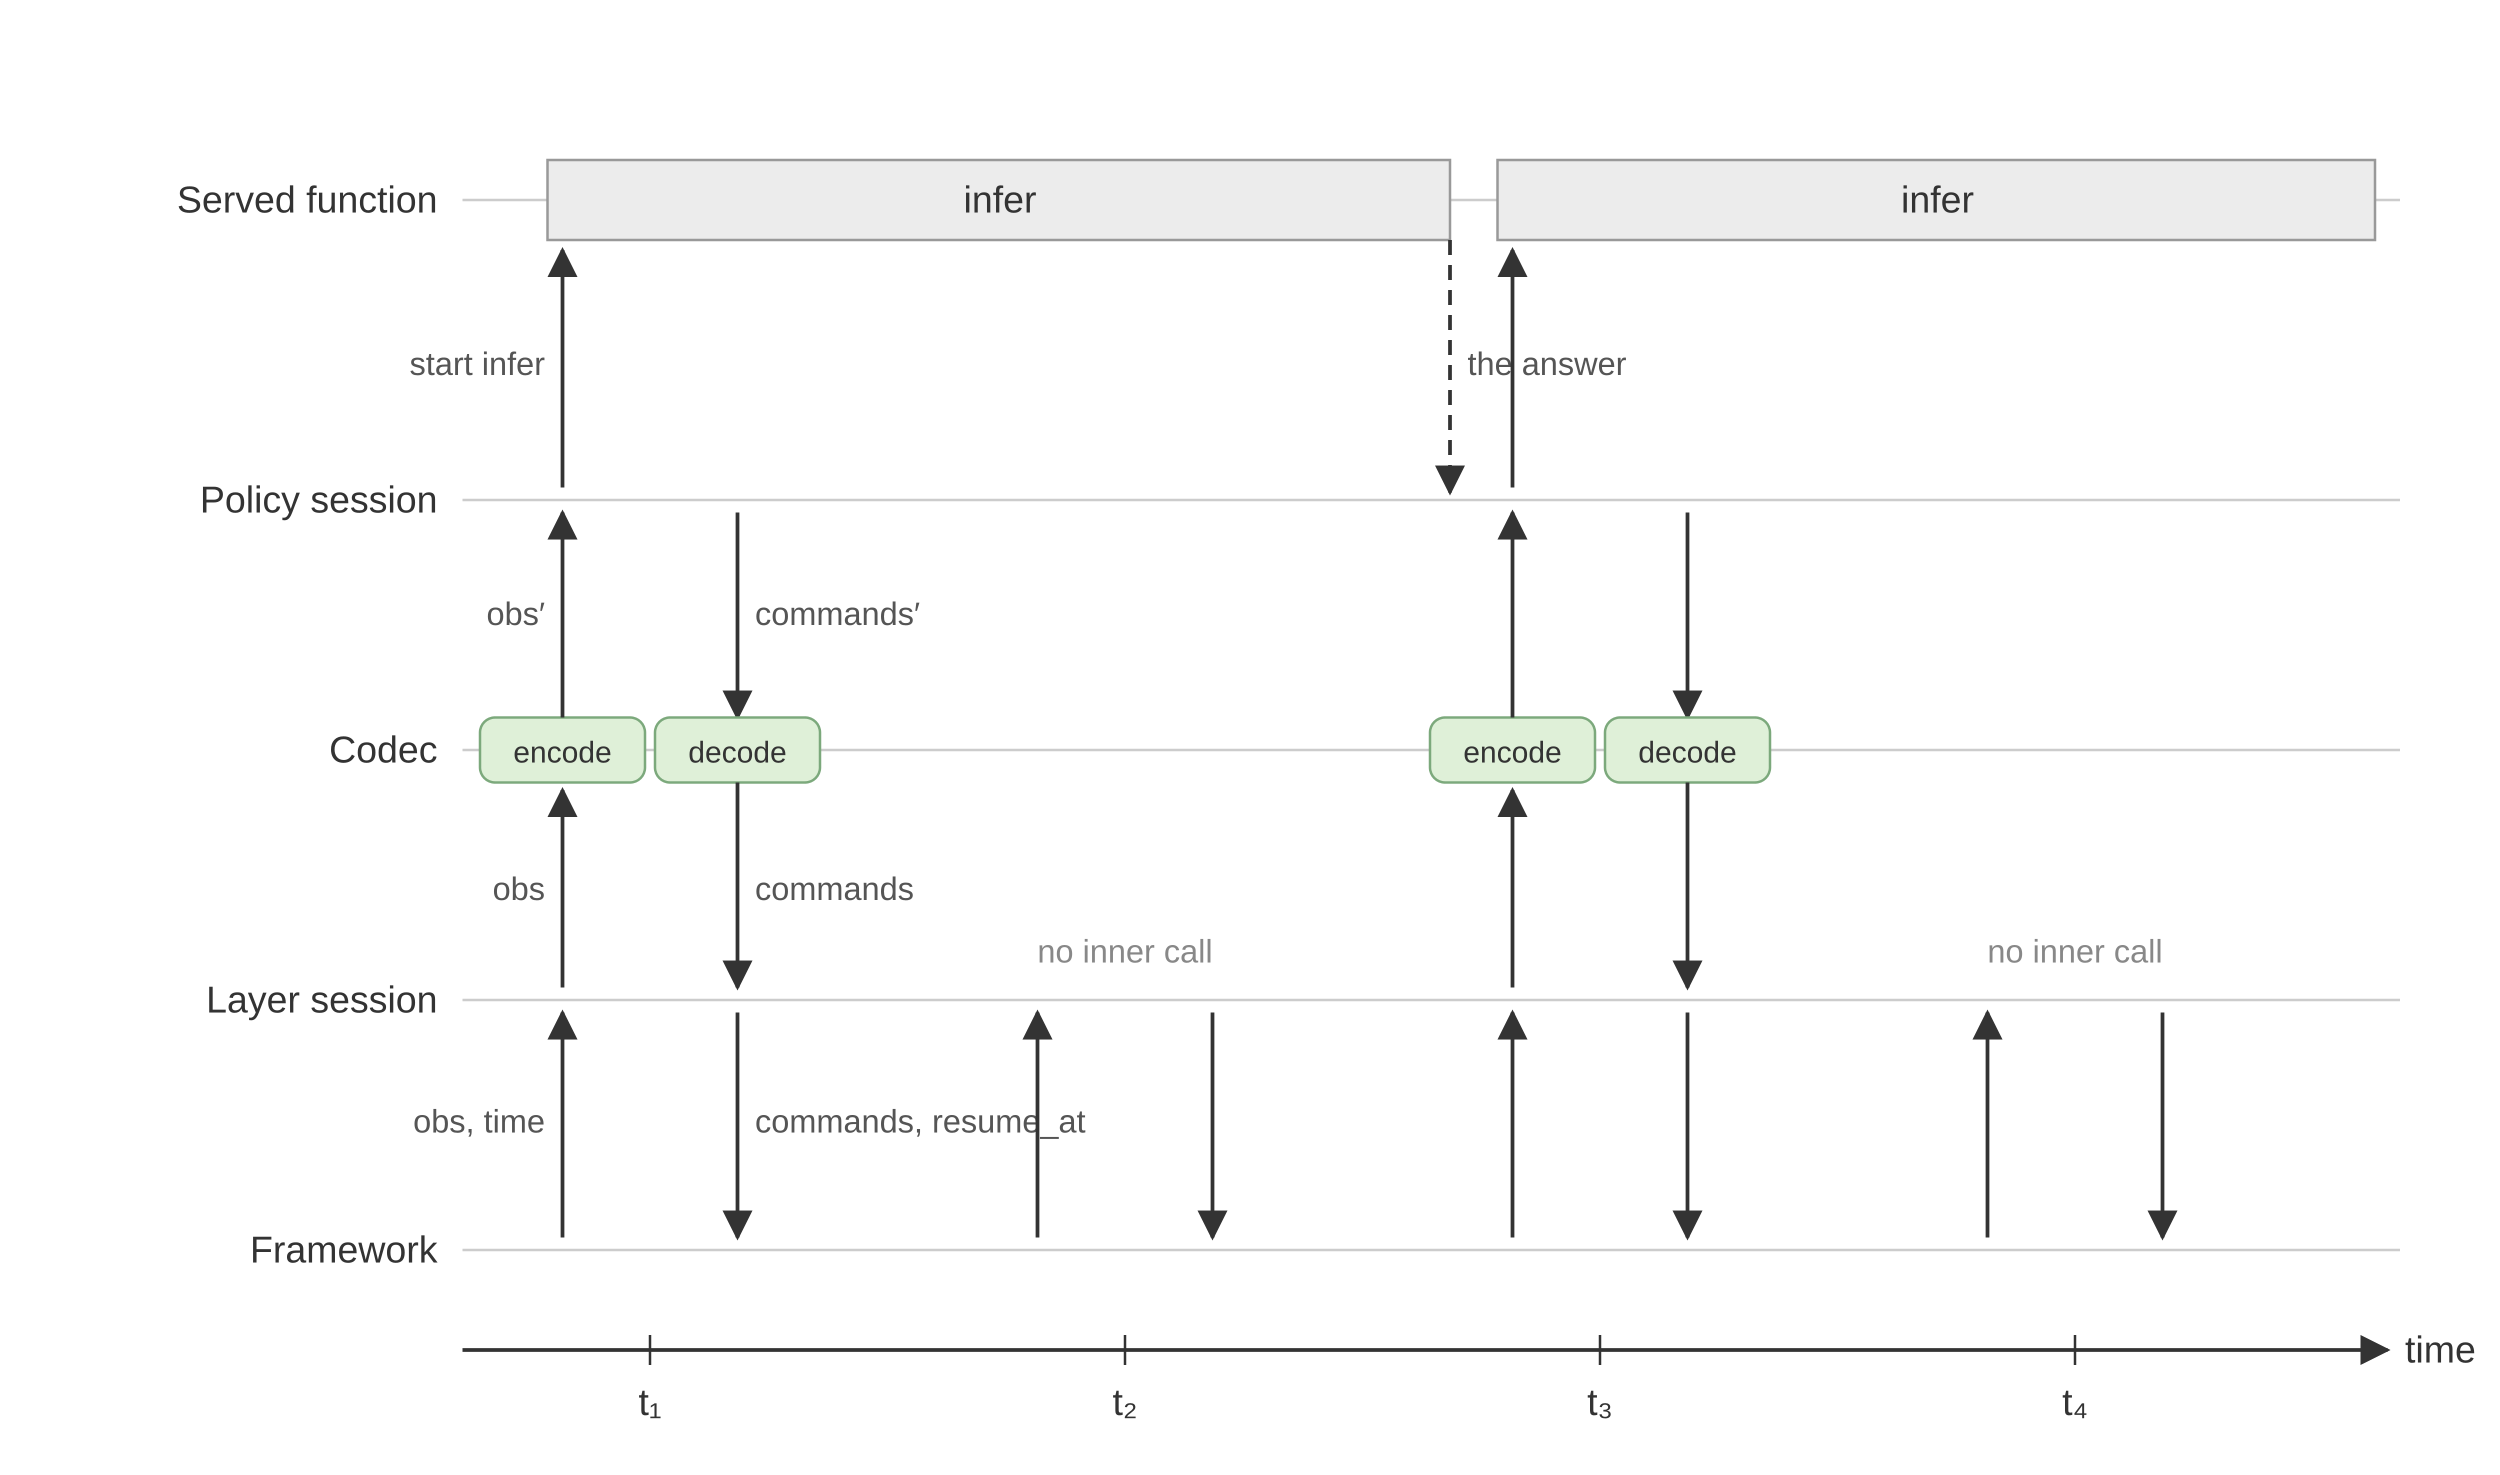
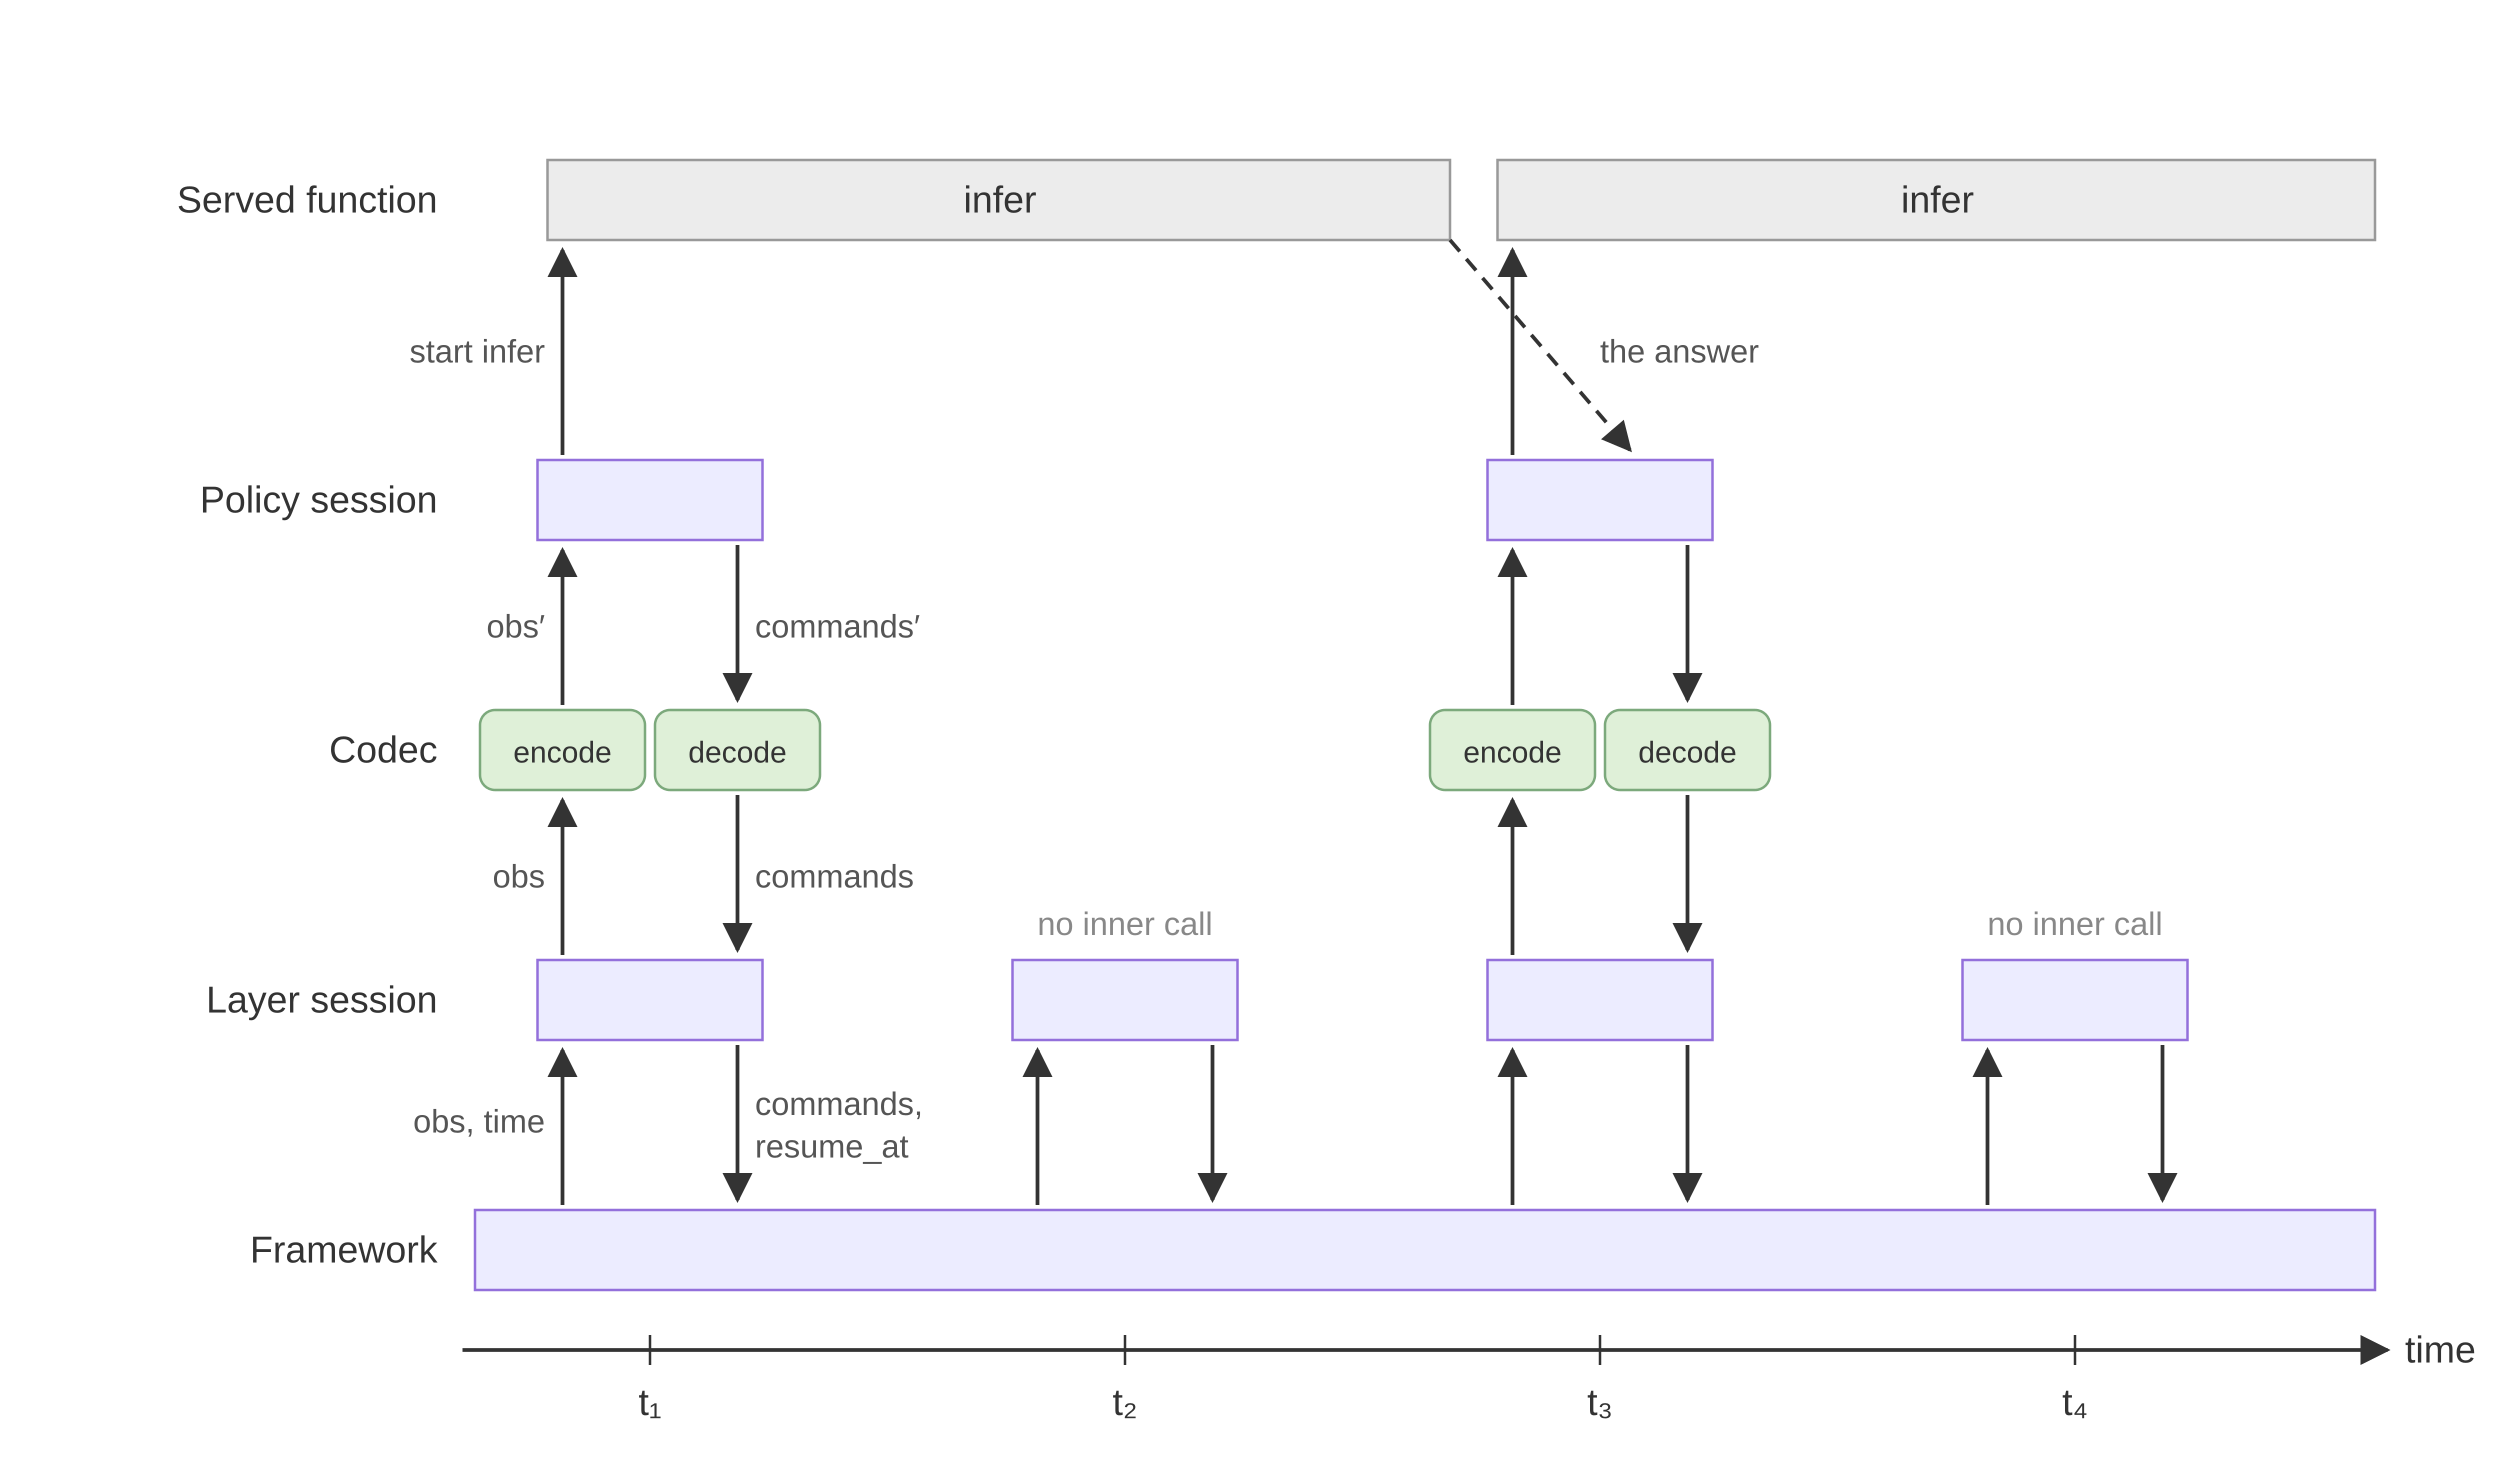
<svg xmlns="http://www.w3.org/2000/svg" viewBox="0 0 1000 590" width="1000" height="590" font-family="Verdana, Arial, sans-serif" font-size="15">
  <defs>
    <marker id="ah" viewBox="0 0 10 10" refX="9" refY="5" markerWidth="8" markerHeight="8" orient="auto-start-reverse">
      <path d="M0,0 L10,5 L0,10 z" fill="#333333" />
    </marker>
  </defs>
  <rect x="0" y="0" width="1000" height="590" fill="#ffffff" />
-   <line x1="185" y1="80" x2="960" y2="80" stroke="#cccccc" />
-   <line x1="185" y1="200" x2="960" y2="200" stroke="#cccccc" />
-   <line x1="185" y1="300" x2="960" y2="300" stroke="#cccccc" />
-   <line x1="185" y1="400" x2="960" y2="400" stroke="#cccccc" />
-   <line x1="185" y1="500" x2="960" y2="500" stroke="#cccccc" />
  <text x="175" y="85" text-anchor="end" fill="#333333">Served function</text>
  <text x="175" y="205" text-anchor="end" fill="#333333">Policy session</text>
  <text x="175" y="305" text-anchor="end" fill="#333333">Codec</text>
  <text x="175" y="405" text-anchor="end" fill="#333333">Layer session</text>
  <text x="175" y="505" text-anchor="end" fill="#333333">Framework</text>
+   <rect x="190" y="484" width="760" height="32" fill="#ECECFF" stroke="#9370DB" />
+   <rect x="215" y="384" width="90" height="32" fill="#ECECFF" stroke="#9370DB" />
+   <rect x="405" y="384" width="90" height="32" fill="#ECECFF" stroke="#9370DB" />
+   <rect x="595" y="384" width="90" height="32" fill="#ECECFF" stroke="#9370DB" />
+   <rect x="785" y="384" width="90" height="32" fill="#ECECFF" stroke="#9370DB" />
+   <rect x="215" y="184" width="90" height="32" fill="#ECECFF" stroke="#9370DB" />
+   <rect x="595" y="184" width="90" height="32" fill="#ECECFF" stroke="#9370DB" />
+   <rect x="192" y="284" width="66" height="32" rx="6" fill="#DFF0D8" stroke="#7CA97C" />
+   <text x="225" y="305" text-anchor="middle" fill="#333333" font-size="12">encode</text>
+   <rect x="262" y="284" width="66" height="32" rx="6" fill="#DFF0D8" stroke="#7CA97C" />
+   <text x="295" y="305" text-anchor="middle" fill="#333333" font-size="12">decode</text>
+   <rect x="572" y="284" width="66" height="32" rx="6" fill="#DFF0D8" stroke="#7CA97C" />
+   <text x="605" y="305" text-anchor="middle" fill="#333333" font-size="12">encode</text>
+   <rect x="642" y="284" width="66" height="32" rx="6" fill="#DFF0D8" stroke="#7CA97C" />
+   <text x="675" y="305" text-anchor="middle" fill="#333333" font-size="12">decode</text>
+   <rect x="219" y="64" width="361" height="32" fill="#ececec" stroke="#999999" />
+   <text x="400" y="85" text-anchor="middle" fill="#333333">infer</text>
+   <rect x="599" y="64" width="351" height="32" fill="#ececec" stroke="#999999" />
+   <text x="775" y="85" text-anchor="middle" fill="#333333">infer</text>
+   <line x1="580" y1="96" x2="652" y2="180" stroke="#333333" stroke-width="1.5" stroke-dasharray="6 4" marker-end="url(#ah)" />
+   <text x="640" y="145" text-anchor="start" fill="#555555" font-size="13">the answer</text>
  <line x1="185" y1="540" x2="955" y2="540" stroke="#333333" stroke-width="1.5" marker-end="url(#ah)" />
  <text x="962" y="545" text-anchor="start" fill="#333333">time</text>
  <line x1="260" y1="534" x2="260" y2="546" stroke="#333333" />
  <line x1="450" y1="534" x2="450" y2="546" stroke="#333333" />
  <line x1="640" y1="534" x2="640" y2="546" stroke="#333333" />
  <line x1="830" y1="534" x2="830" y2="546" stroke="#333333" />
  <text x="260" y="566" text-anchor="middle" fill="#333333">t₁</text>
  <text x="450" y="566" text-anchor="middle" fill="#333333">t₂</text>
  <text x="640" y="566" text-anchor="middle" fill="#333333">t₃</text>
  <text x="830" y="566" text-anchor="middle" fill="#333333">t₄</text>
-   <rect x="219" y="64" width="361" height="32" fill="#ececec" stroke="#999999" />
-   <text x="400" y="85" text-anchor="middle" fill="#333333">infer</text>
-   <rect x="599" y="64" width="351" height="32" fill="#ececec" stroke="#999999" />
-   <text x="775" y="85" text-anchor="middle" fill="#333333">infer</text>
-   <line x1="580" y1="96" x2="580" y2="197" stroke="#333333" stroke-width="1.5" stroke-dasharray="6 4" marker-end="url(#ah)" />
-   <text x="587" y="150" text-anchor="start" fill="#555555" font-size="13">the answer</text>
-   <line x1="225" y1="495" x2="225" y2="405" stroke="#333333" stroke-width="1.5" marker-end="url(#ah)" />
+   <line x1="225" y1="482" x2="225" y2="420" stroke="#333333" stroke-width="1.5" marker-end="url(#ah)" />
  <text x="218" y="453" text-anchor="end" fill="#555555" font-size="13">obs, time</text>
-   <line x1="225" y1="395" x2="225" y2="316" stroke="#333333" stroke-width="1.5" marker-end="url(#ah)" />
-   <text x="218" y="360" text-anchor="end" fill="#555555" font-size="13">obs</text>
-   <rect x="192" y="287" width="66" height="26" rx="6" fill="#DFF0D8" stroke="#7CA97C" />
-   <text x="225" y="305" text-anchor="middle" fill="#333333" font-size="12">encode</text>
-   <line x1="225" y1="287" x2="225" y2="205" stroke="#333333" stroke-width="1.5" marker-end="url(#ah)" />
-   <text x="218" y="250" text-anchor="end" fill="#555555" font-size="13">obs′</text>
-   <line x1="225" y1="195" x2="225" y2="100" stroke="#333333" stroke-width="1.5" marker-end="url(#ah)" />
-   <text x="218" y="150" text-anchor="end" fill="#555555" font-size="13">start infer</text>
-   <line x1="295" y1="205" x2="295" y2="287" stroke="#333333" stroke-width="1.5" marker-end="url(#ah)" />
-   <text x="302" y="250" text-anchor="start" fill="#555555" font-size="13">commands′</text>
-   <rect x="262" y="287" width="66" height="26" rx="6" fill="#DFF0D8" stroke="#7CA97C" />
-   <text x="295" y="305" text-anchor="middle" fill="#333333" font-size="12">decode</text>
-   <line x1="295" y1="313" x2="295" y2="395" stroke="#333333" stroke-width="1.5" marker-end="url(#ah)" />
-   <text x="302" y="360" text-anchor="start" fill="#555555" font-size="13">commands</text>
-   <line x1="295" y1="405" x2="295" y2="495" stroke="#333333" stroke-width="1.5" marker-end="url(#ah)" />
-   <text x="302" y="453" text-anchor="start" fill="#555555" font-size="13">commands, resume_at</text>
-   <line x1="415" y1="495" x2="415" y2="405" stroke="#333333" stroke-width="1.5" marker-end="url(#ah)" />
-   <line x1="485" y1="405" x2="485" y2="495" stroke="#333333" stroke-width="1.5" marker-end="url(#ah)" />
-   <text x="450" y="385" text-anchor="middle" fill="#888888" font-size="13">no inner call</text>
-   <line x1="605" y1="495" x2="605" y2="405" stroke="#333333" stroke-width="1.5" marker-end="url(#ah)" />
-   <line x1="605" y1="395" x2="605" y2="316" stroke="#333333" stroke-width="1.5" marker-end="url(#ah)" />
-   <rect x="572" y="287" width="66" height="26" rx="6" fill="#DFF0D8" stroke="#7CA97C" />
-   <text x="605" y="305" text-anchor="middle" fill="#333333" font-size="12">encode</text>
-   <line x1="605" y1="287" x2="605" y2="205" stroke="#333333" stroke-width="1.5" marker-end="url(#ah)" />
-   <line x1="605" y1="195" x2="605" y2="100" stroke="#333333" stroke-width="1.5" marker-end="url(#ah)" />
-   <line x1="675" y1="205" x2="675" y2="287" stroke="#333333" stroke-width="1.5" marker-end="url(#ah)" />
-   <rect x="642" y="287" width="66" height="26" rx="6" fill="#DFF0D8" stroke="#7CA97C" />
-   <text x="675" y="305" text-anchor="middle" fill="#333333" font-size="12">decode</text>
-   <line x1="675" y1="313" x2="675" y2="395" stroke="#333333" stroke-width="1.5" marker-end="url(#ah)" />
-   <line x1="675" y1="405" x2="675" y2="495" stroke="#333333" stroke-width="1.5" marker-end="url(#ah)" />
-   <line x1="795" y1="495" x2="795" y2="405" stroke="#333333" stroke-width="1.5" marker-end="url(#ah)" />
-   <line x1="865" y1="405" x2="865" y2="495" stroke="#333333" stroke-width="1.5" marker-end="url(#ah)" />
-   <text x="830" y="385" text-anchor="middle" fill="#888888" font-size="13">no inner call</text>
+   <line x1="225" y1="382" x2="225" y2="320" stroke="#333333" stroke-width="1.5" marker-end="url(#ah)" />
+   <text x="218" y="355" text-anchor="end" fill="#555555" font-size="13">obs</text>
+   <line x1="225" y1="282" x2="225" y2="220" stroke="#333333" stroke-width="1.5" marker-end="url(#ah)" />
+   <text x="218" y="255" text-anchor="end" fill="#555555" font-size="13">obs′</text>
+   <line x1="225" y1="182" x2="225" y2="100" stroke="#333333" stroke-width="1.5" marker-end="url(#ah)" />
+   <text x="218" y="145" text-anchor="end" fill="#555555" font-size="13">start infer</text>
+   <line x1="295" y1="218" x2="295" y2="280" stroke="#333333" stroke-width="1.5" marker-end="url(#ah)" />
+   <text x="302" y="255" text-anchor="start" fill="#555555" font-size="13">commands′</text>
+   <line x1="295" y1="318" x2="295" y2="380" stroke="#333333" stroke-width="1.5" marker-end="url(#ah)" />
+   <text x="302" y="355" text-anchor="start" fill="#555555" font-size="13">commands</text>
+   <line x1="295" y1="418" x2="295" y2="480" stroke="#333333" stroke-width="1.5" marker-end="url(#ah)" />
+   <text x="302" y="446" text-anchor="start" fill="#555555" font-size="13">commands,</text>
+   <text x="302" y="463" text-anchor="start" fill="#555555" font-size="13">resume_at</text>
+   <line x1="415" y1="482" x2="415" y2="420" stroke="#333333" stroke-width="1.5" marker-end="url(#ah)" />
+   <line x1="485" y1="418" x2="485" y2="480" stroke="#333333" stroke-width="1.5" marker-end="url(#ah)" />
+   <text x="450" y="374" text-anchor="middle" fill="#888888" font-size="13">no inner call</text>
+   <line x1="605" y1="482" x2="605" y2="420" stroke="#333333" stroke-width="1.5" marker-end="url(#ah)" />
+   <line x1="605" y1="382" x2="605" y2="320" stroke="#333333" stroke-width="1.5" marker-end="url(#ah)" />
+   <line x1="605" y1="282" x2="605" y2="220" stroke="#333333" stroke-width="1.5" marker-end="url(#ah)" />
+   <line x1="605" y1="182" x2="605" y2="100" stroke="#333333" stroke-width="1.5" marker-end="url(#ah)" />
+   <line x1="675" y1="218" x2="675" y2="280" stroke="#333333" stroke-width="1.5" marker-end="url(#ah)" />
+   <line x1="675" y1="318" x2="675" y2="380" stroke="#333333" stroke-width="1.5" marker-end="url(#ah)" />
+   <line x1="675" y1="418" x2="675" y2="480" stroke="#333333" stroke-width="1.5" marker-end="url(#ah)" />
+   <line x1="795" y1="482" x2="795" y2="420" stroke="#333333" stroke-width="1.5" marker-end="url(#ah)" />
+   <line x1="865" y1="418" x2="865" y2="480" stroke="#333333" stroke-width="1.5" marker-end="url(#ah)" />
+   <text x="830" y="374" text-anchor="middle" fill="#888888" font-size="13">no inner call</text>
</svg>
